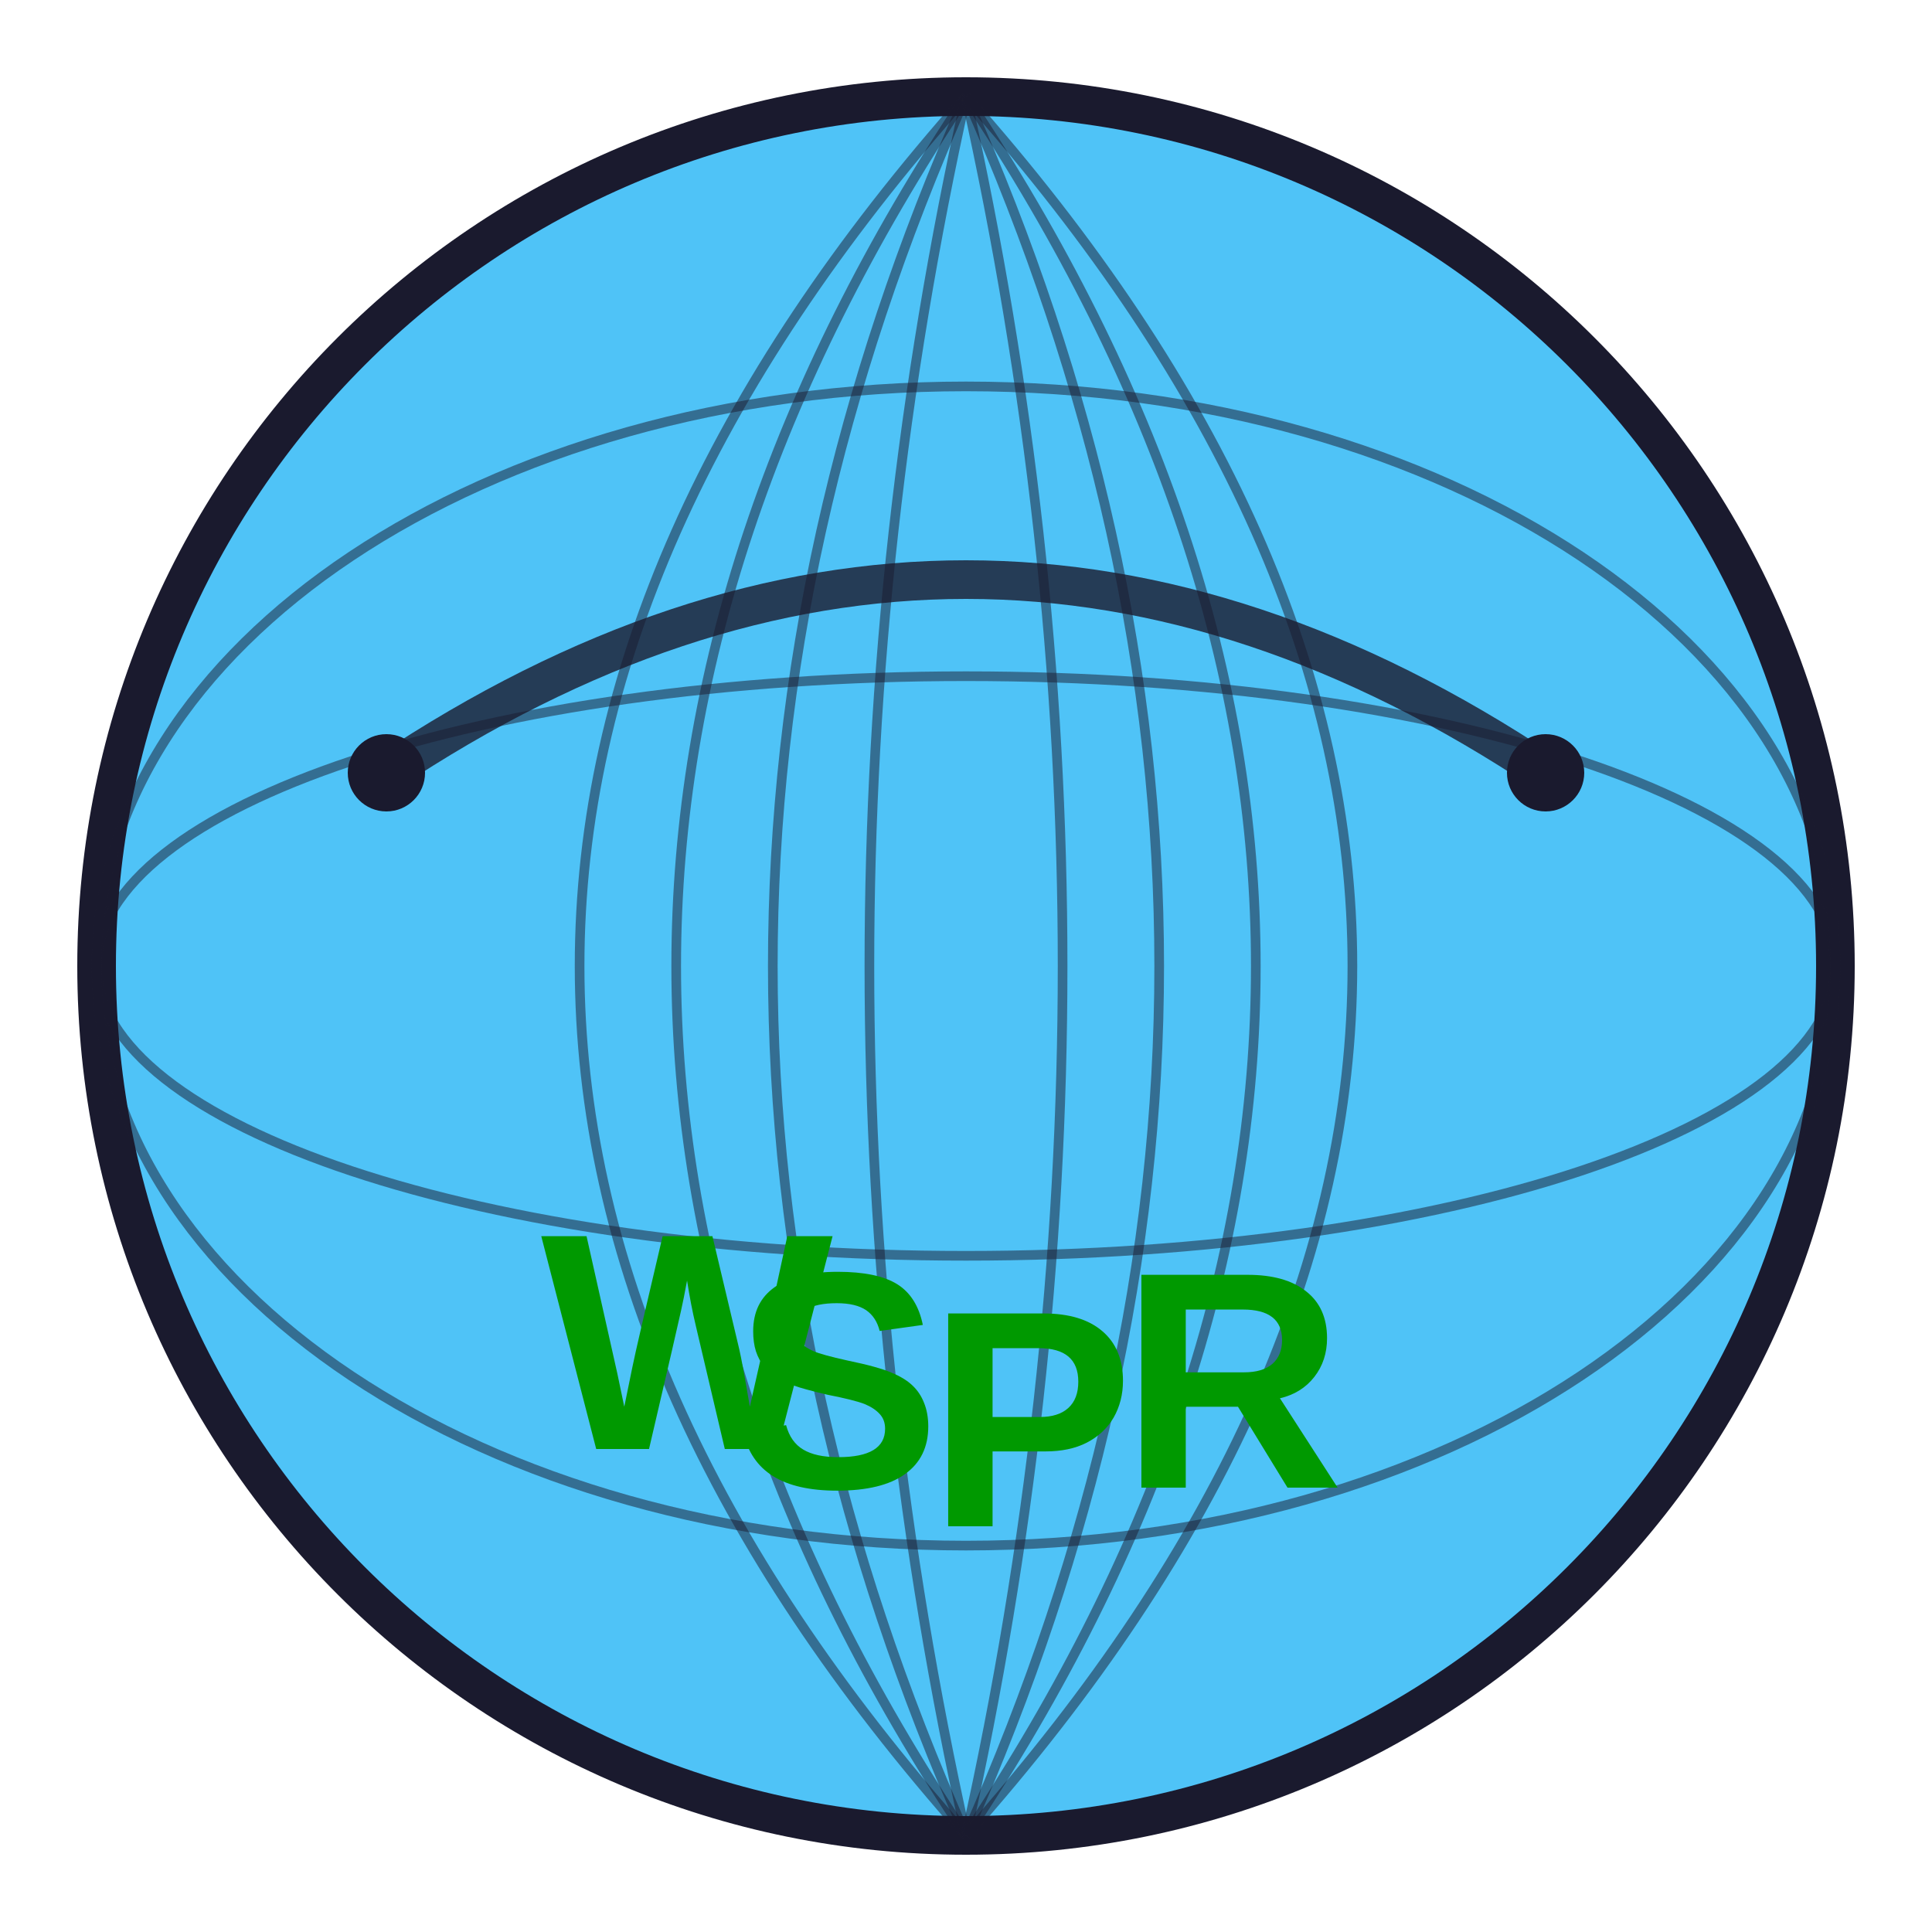
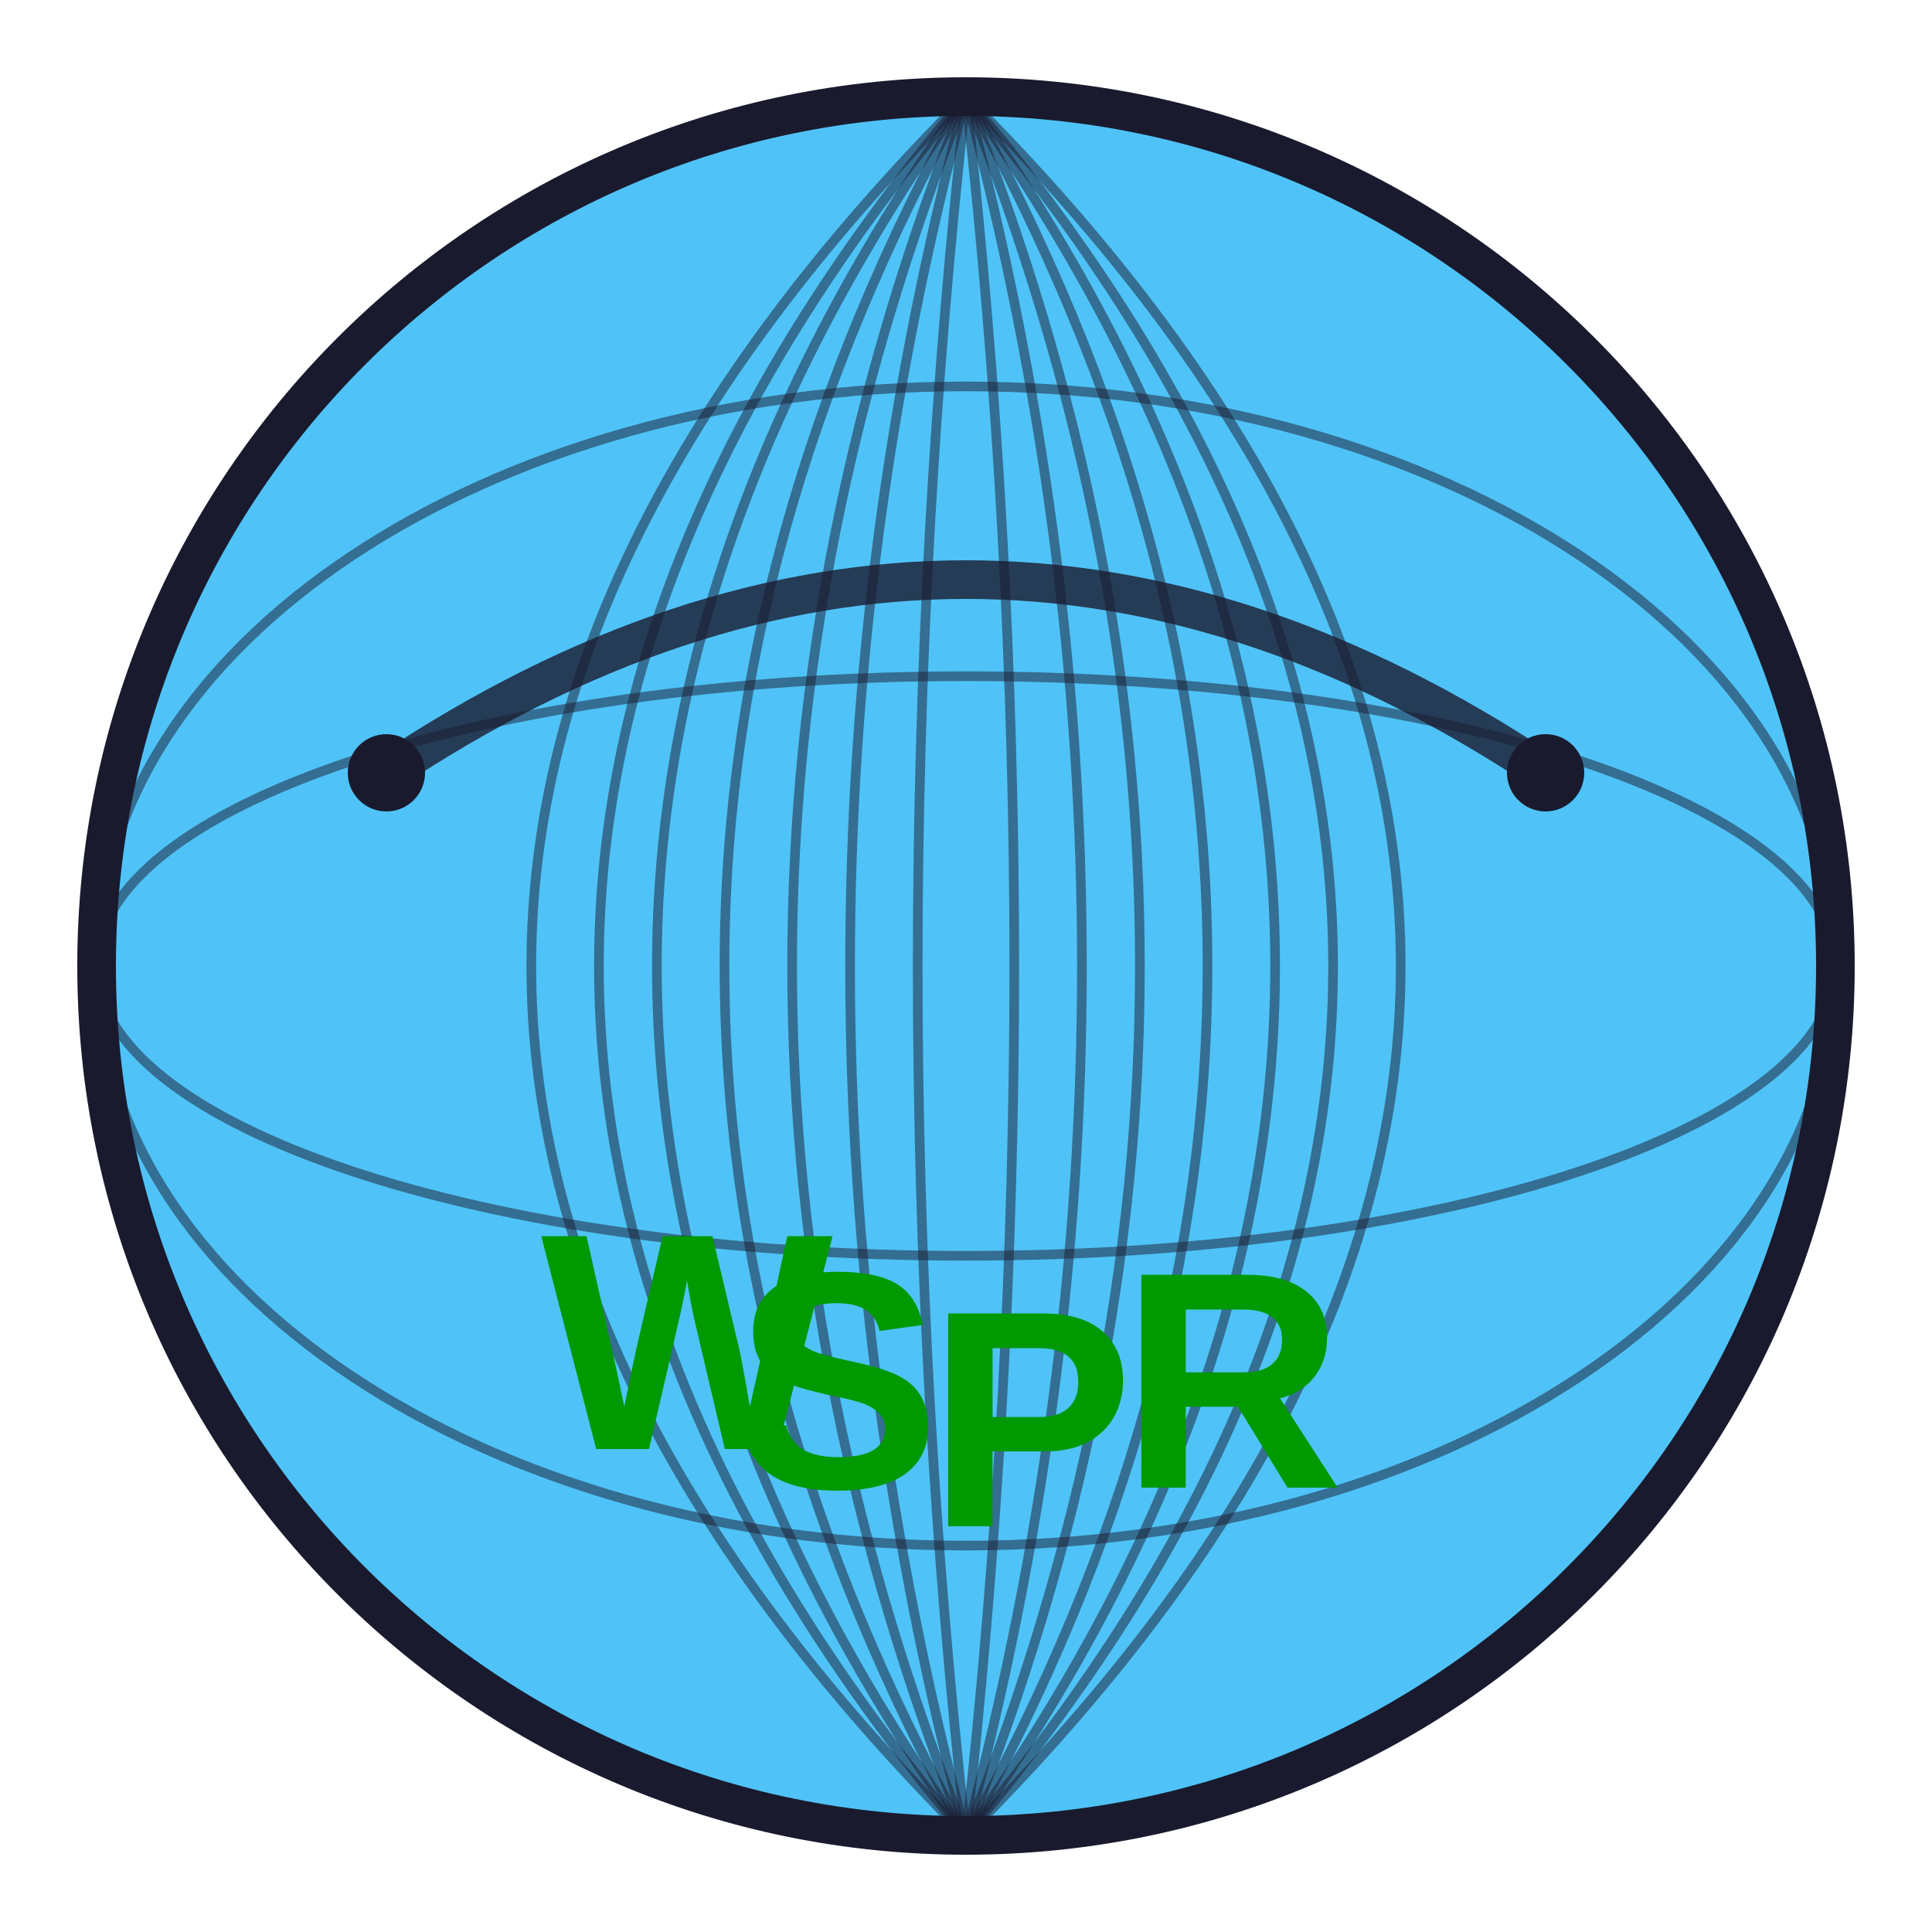
<svg xmlns="http://www.w3.org/2000/svg" viewBox="0 0 100 100">
  <circle cx="50" cy="50" r="45" fill="#4fc3f7" stroke="#1a1a2e" stroke-width="2" />
  <ellipse cx="50" cy="50" rx="45" ry="15" fill="none" stroke="#1a1a2e" stroke-width="0.5" opacity="0.5" />
  <ellipse cx="50" cy="50" rx="45" ry="30" fill="none" stroke="#1a1a2e" stroke-width="0.5" opacity="0.5" />
-   <path d="M 50 5 Q 10 50 50 95" fill="none" stroke="#1a1a2e" stroke-width="0.5" opacity="0.5" />
-   <path d="M 50 5 Q 20 50 50 95" fill="none" stroke="#1a1a2e" stroke-width="0.5" opacity="0.5" />
-   <path d="M 50 5 Q 30 50 50 95" fill="none" stroke="#1a1a2e" stroke-width="0.5" opacity="0.5" />
-   <path d="M 50 5 Q 40 50 50 95" fill="none" stroke="#1a1a2e" stroke-width="0.5" opacity="0.5" />
-   <path d="M 50 5 Q 60 50 50 95" fill="none" stroke="#1a1a2e" stroke-width="0.5" opacity="0.5" />
-   <path d="M 50 5 Q 70 50 50 95" fill="none" stroke="#1a1a2e" stroke-width="0.5" opacity="0.5" />
-   <path d="M 50 5 Q 80 50 50 95" fill="none" stroke="#1a1a2e" stroke-width="0.5" opacity="0.5" />
-   <path d="M 50 5 Q 90 50 50 95" fill="none" stroke="#1a1a2e" stroke-width="0.5" opacity="0.5" />
+   <path d="M 50 5 Q 5 50 50 95" fill="none" stroke="#1a1a2e" stroke-width="0.5" opacity="0.5" />
+   <path d="M 50 5 Q 12 50 50 95" fill="none" stroke="#1a1a2e" stroke-width="0.5" opacity="0.5" />
+   <path d="M 50 5 Q 18 50 50 95" fill="none" stroke="#1a1a2e" stroke-width="0.5" opacity="0.5" />
+   <path d="M 50 5 Q 25 50 50 95" fill="none" stroke="#1a1a2e" stroke-width="0.5" opacity="0.5" />
+   <path d="M 50 5 Q 32 50 50 95" fill="none" stroke="#1a1a2e" stroke-width="0.5" opacity="0.5" />
+   <path d="M 50 5 Q 38 50 50 95" fill="none" stroke="#1a1a2e" stroke-width="0.5" opacity="0.5" />
+   <path d="M 50 5 Q 45 50 50 95" fill="none" stroke="#1a1a2e" stroke-width="0.5" opacity="0.5" />
+   <path d="M 50 5 Q 55 50 50 95" fill="none" stroke="#1a1a2e" stroke-width="0.5" opacity="0.5" />
+   <path d="M 50 5 Q 62 50 50 95" fill="none" stroke="#1a1a2e" stroke-width="0.5" opacity="0.5" />
+   <path d="M 50 5 Q 68 50 50 95" fill="none" stroke="#1a1a2e" stroke-width="0.5" opacity="0.5" />
+   <path d="M 50 5 Q 75 50 50 95" fill="none" stroke="#1a1a2e" stroke-width="0.5" opacity="0.5" />
+   <path d="M 50 5 Q 82 50 50 95" fill="none" stroke="#1a1a2e" stroke-width="0.5" opacity="0.5" />
+   <path d="M 50 5 Q 88 50 50 95" fill="none" stroke="#1a1a2e" stroke-width="0.5" opacity="0.5" />
+   <path d="M 50 5 Q 95 50 50 95" fill="none" stroke="#1a1a2e" stroke-width="0.5" opacity="0.5" />
  <path d="M 20 40 Q 50 20 80 40" fill="none" stroke="#1a1a2e" stroke-width="2" opacity="0.8" />
  <circle cx="20" cy="40" r="2" fill="#1a1a2e" />
  <circle cx="80" cy="40" r="2" fill="#1a1a2e" />
  <text x="28" y="75" fill="#009900" font-size="16" font-weight="bold" font-family="Arial, sans-serif">W</text>
  <text x="38" y="77" fill="#009900" font-size="16" font-weight="bold" font-family="Arial, sans-serif">S</text>
  <text x="48" y="79" fill="#009900" font-size="16" font-weight="bold" font-family="Arial, sans-serif">P</text>
  <text x="58" y="77" fill="#009900" font-size="16" font-weight="bold" font-family="Arial, sans-serif">R</text>
</svg>
